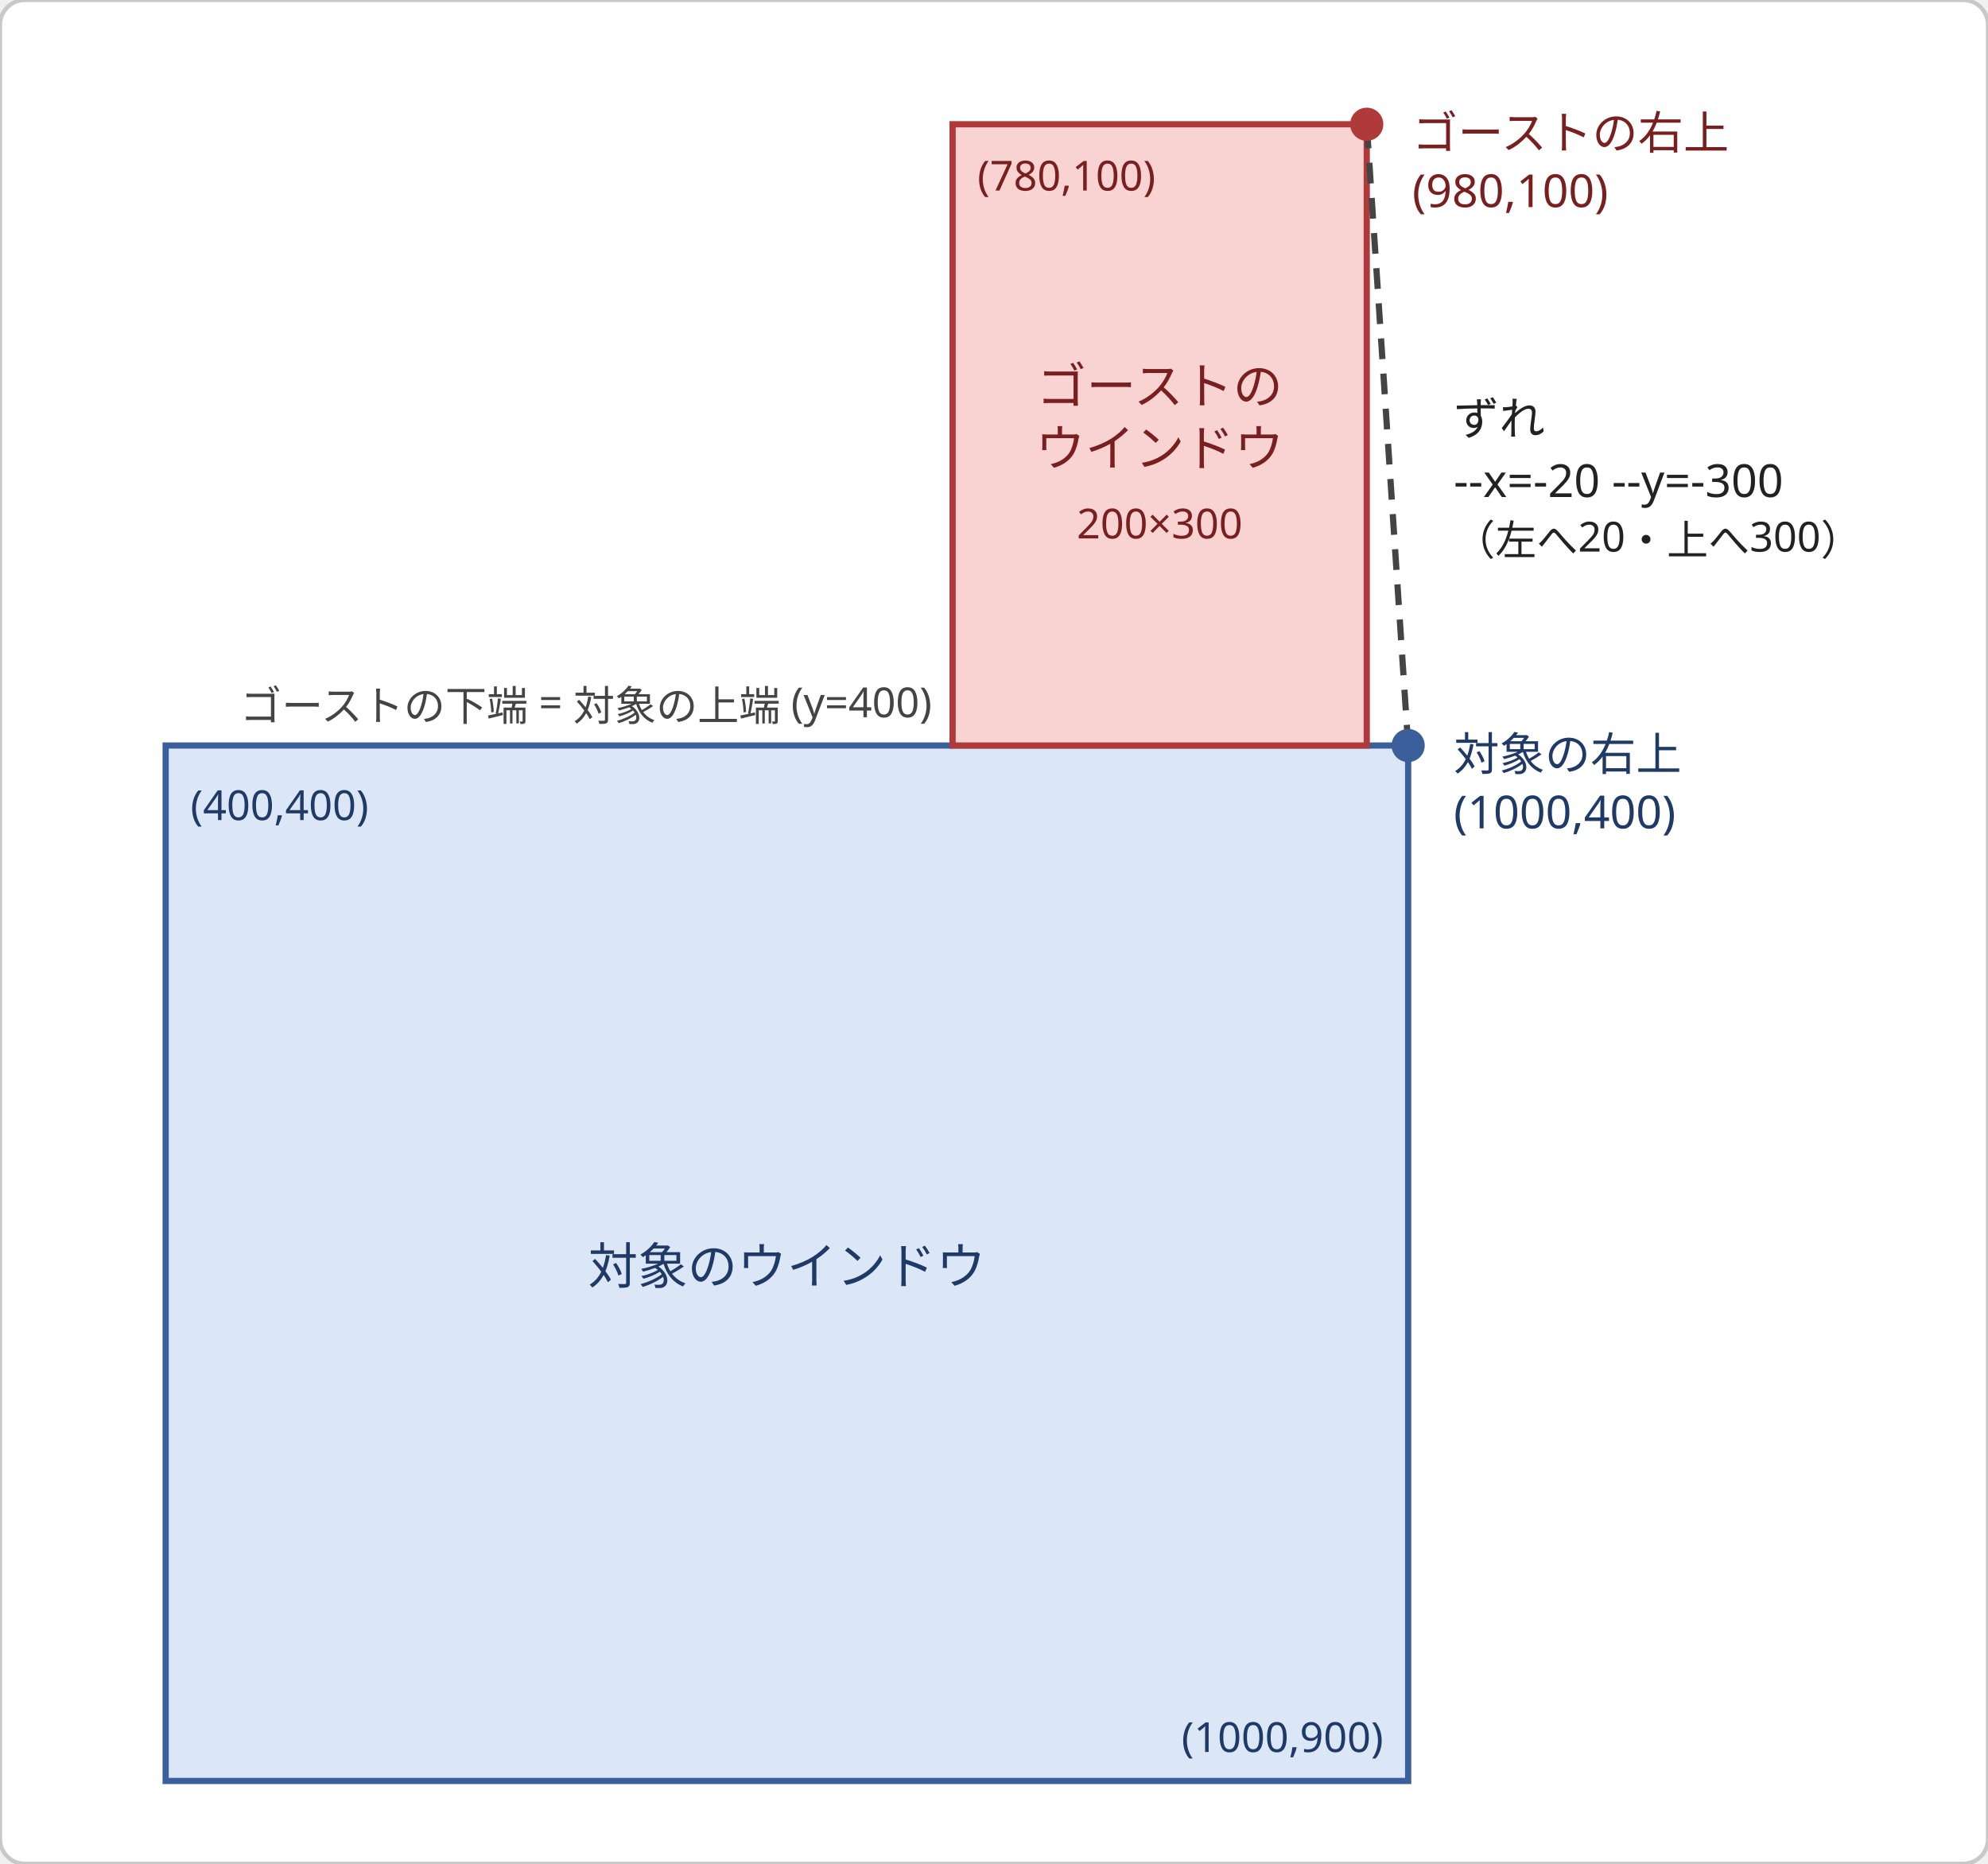
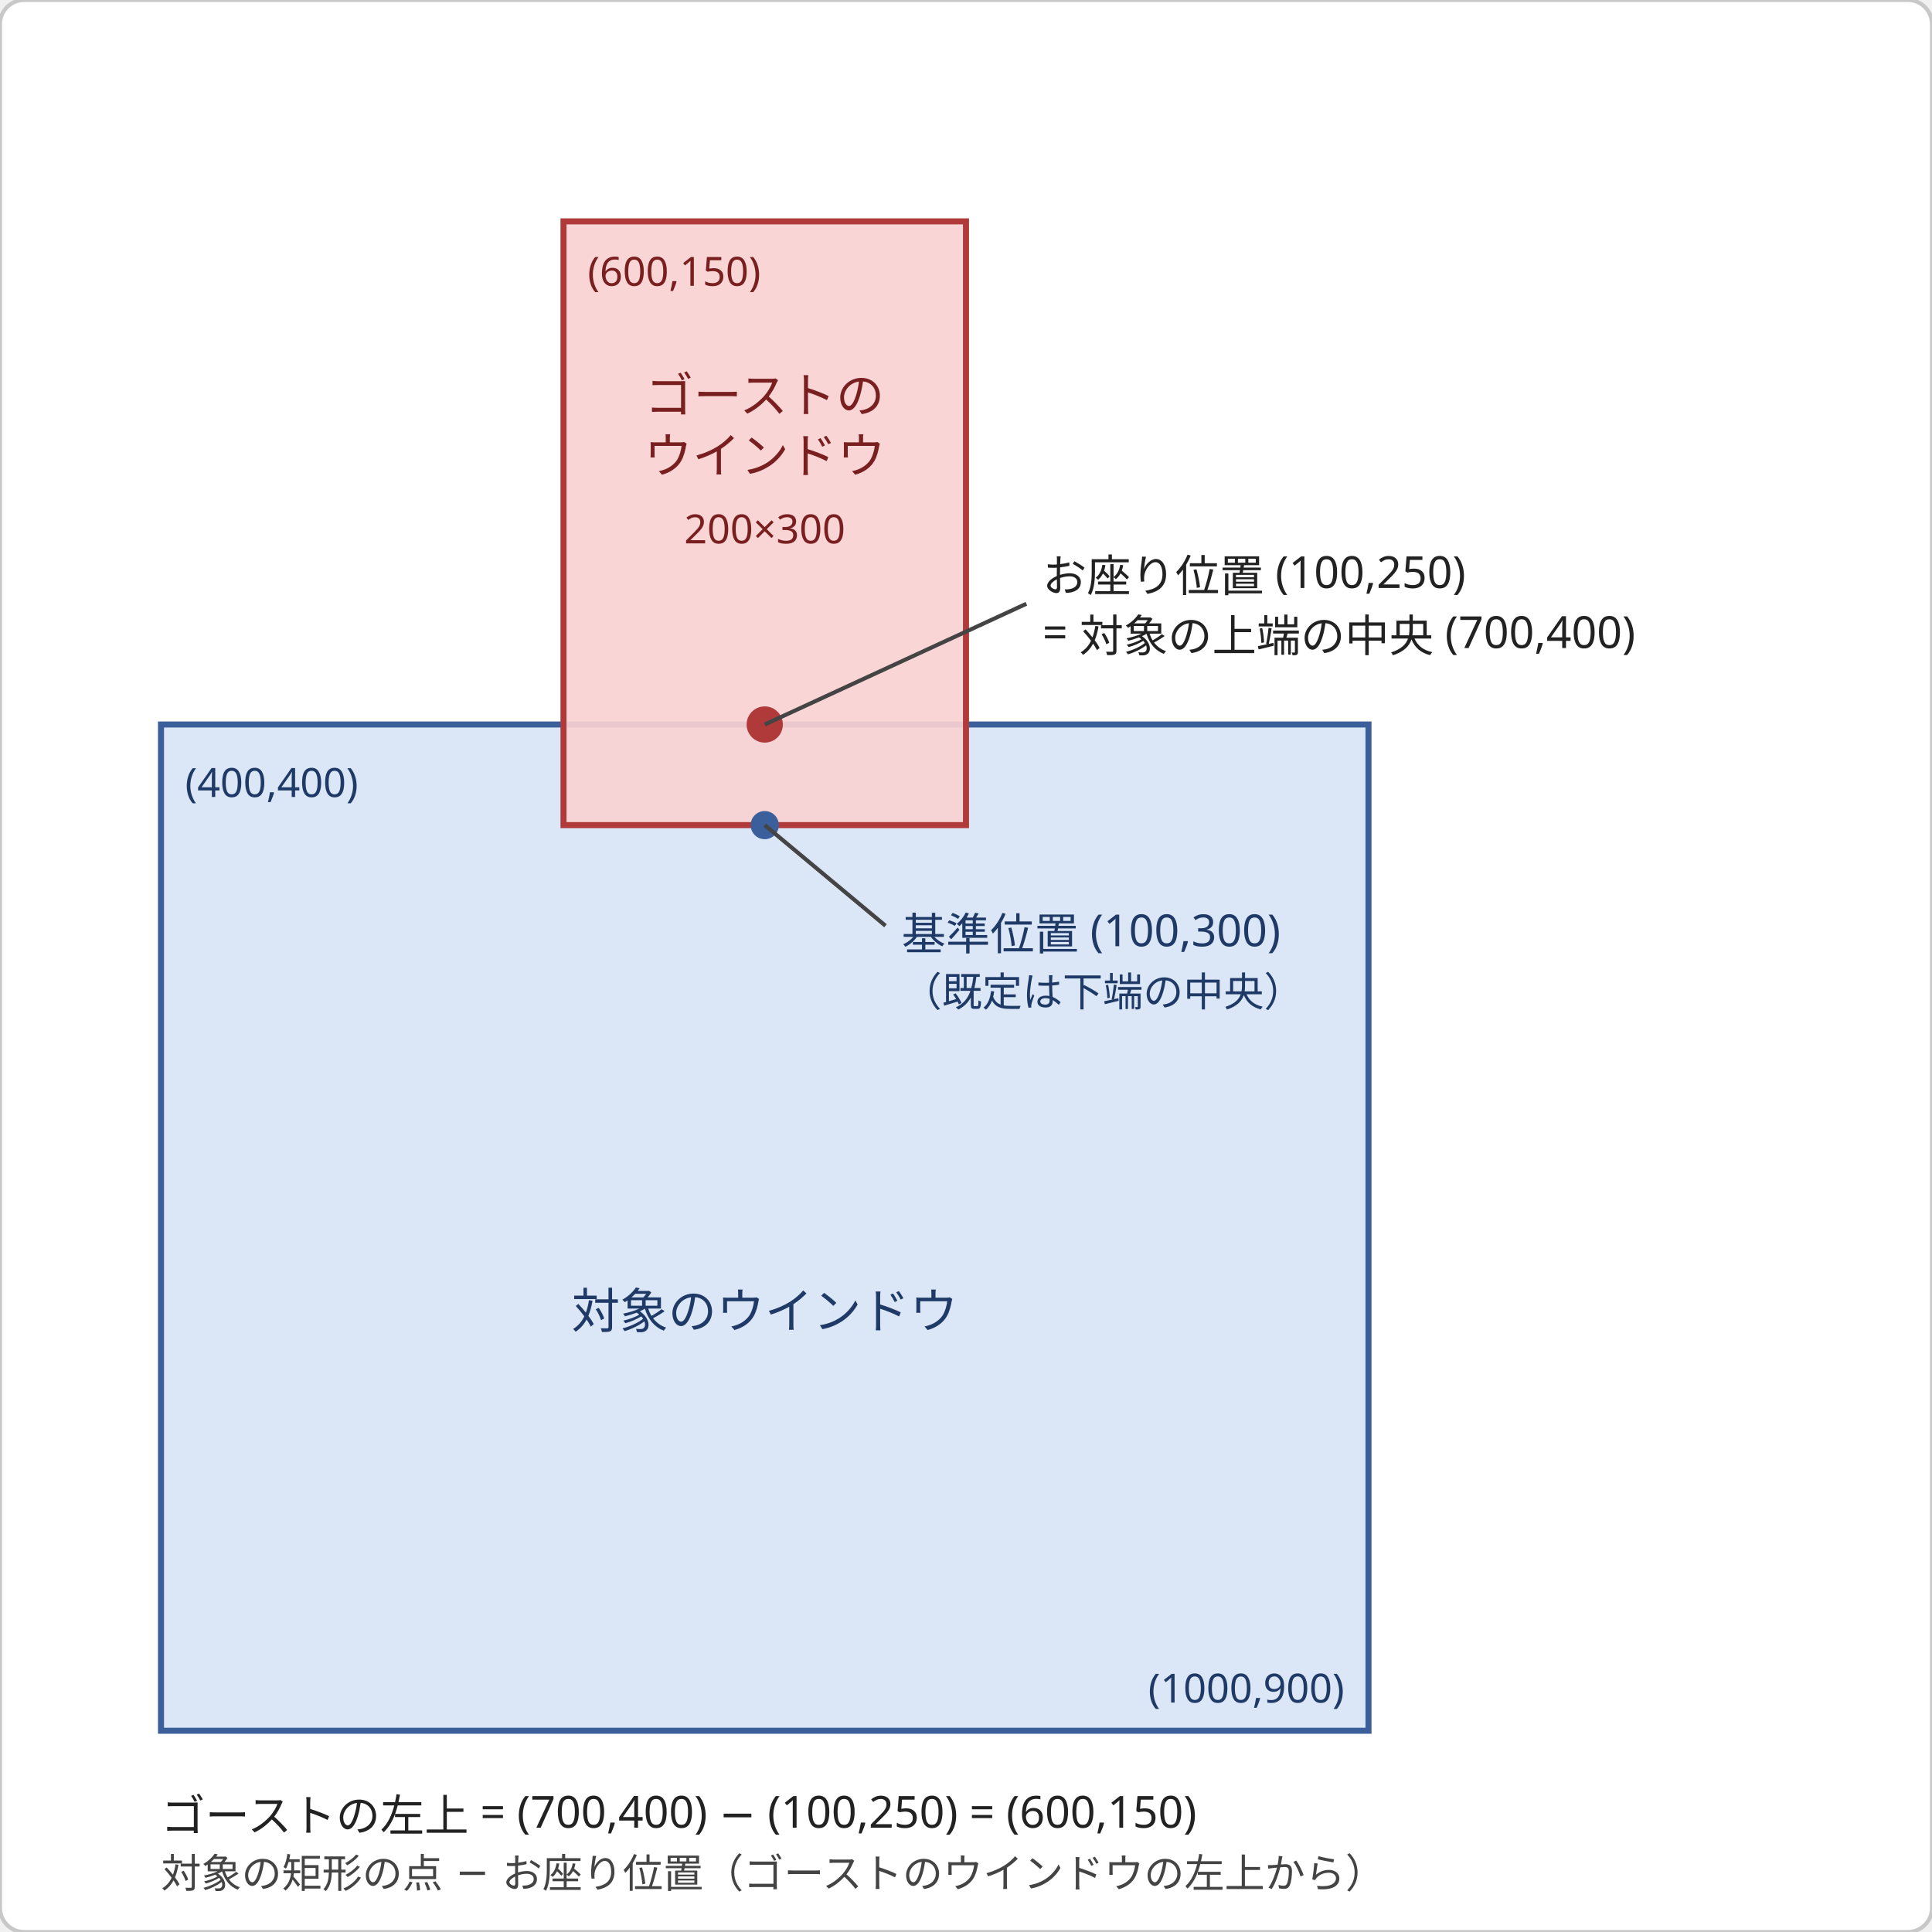
- <svg xmlns="http://www.w3.org/2000/svg" viewBox="320 40 960 900" width="640" height="600" font-family="Meiryo, 'Hiragino Sans', 'Noto Sans JP', sans-serif" font-size="24">
-   <rect x="320" y="40" width="960" height="900" rx="12" fill="#ffffff" stroke="#c8c8c8" stroke-width="2" />
+ <svg xmlns="http://www.w3.org/2000/svg" viewBox="320 40 960 960" width="640" height="640" font-family="Meiryo, 'Hiragino Sans', 'Noto Sans JP', sans-serif" font-size="24">
+   <rect x="320" y="40" width="960" height="960" rx="12" fill="#ffffff" stroke="#c8c8c8" stroke-width="2" />
  <rect x="400" y="400" width="600" height="500" fill="#dbe7f7" stroke="#3a5f9a" stroke-width="3" />
-   <text x="700" y="660" text-anchor="middle" fill="#1f3a66">対象のウインドウ</text>
+   <text x="700" y="700" text-anchor="middle" fill="#1f3a66">対象のウインドウ</text>
  <text x="412" y="436" fill="#1f3a66" font-size="20">(400,400)</text>
  <text x="988" y="886" text-anchor="end" fill="#1f3a66" font-size="20">(1000,900)</text>
-   <rect x="780" y="100" width="200" height="300" fill="#f9d2d2" stroke="#b03a3a" stroke-width="3" />
-   <text x="880" y="235" text-anchor="middle" fill="#7a1f1f">ゴーストの</text>
-   <text x="880" y="265" text-anchor="middle" fill="#7a1f1f">ウインドウ</text>
-   <text x="880" y="300" text-anchor="middle" fill="#7a1f1f" font-size="20">200×300</text>
-   <text x="792" y="132" fill="#7a1f1f" font-size="20">(780,100)</text>
-   <text x="770" y="388" text-anchor="end" fill="#444" font-size="20">ゴーストの下端 = 対象の上端 (y=400)</text>
-   <line x1="1000" y1="400" x2="980" y2="100" stroke="#444" stroke-width="3" stroke-dasharray="10 7" />
-   <circle cx="1000" cy="400" r="8" fill="#3a5f9a" />
-   <circle cx="980" cy="100" r="8" fill="#b03a3a" />
-   <text x="1022" y="412" fill="#1f3a66" font-size="22">対象の右上</text>
-   <text x="1022" y="440" fill="#1f3a66" font-size="22">(1000,400)</text>
-   <text x="1002" y="112" fill="#7a1f1f" font-size="22">ゴーストの右上</text>
-   <text x="1002" y="140" fill="#7a1f1f" font-size="22">(980,100)</text>
-   <text x="1022" y="250" fill="#222" font-size="22">ずれ</text>
-   <text x="1022" y="280" fill="#222" font-size="22">--x=-20 --y=-300</text>
-   <text x="1022" y="308" fill="#222" font-size="20">（左へ20・上へ300）</text>
+   <rect x="600" y="150" width="200" height="300" fill="#f9d2d2" fill-opacity="0.92" stroke="#b03a3a" stroke-width="3" />
+   <text x="700" y="245" text-anchor="middle" fill="#7a1f1f">ゴーストの</text>
+   <text x="700" y="275" text-anchor="middle" fill="#7a1f1f">ウインドウ</text>
+   <text x="700" y="310" text-anchor="middle" fill="#7a1f1f" font-size="20">200×300</text>
+   <text x="612" y="182" fill="#7a1f1f" font-size="20">(600,150)</text>
+   <circle cx="700" cy="400" r="9" fill="#b03a3a" />
+   <line x1="700" y1="400" x2="830" y2="340" stroke="#444" stroke-width="2" />
+   <text x="838" y="334" fill="#222" font-size="22">お座り位置 (100,250)</text>
+   <text x="838" y="362" fill="#222" font-size="22">= 対象の上端の中央 (700,400)</text>
+   <circle cx="700" cy="450" r="7" fill="#3a5f9a" />
+   <line x1="700" y1="450" x2="760" y2="500" stroke="#444" stroke-width="2" />
+   <text x="768" y="512" fill="#1f3a66" font-size="22">基準位置 (100,300)</text>
+   <text x="768" y="540" fill="#1f3a66" font-size="20">（既定は下端の中央）</text>
+   <text x="400" y="950" fill="#222" font-size="22">ゴーストの左上 = (700,400) − (100,250) = (600,150)</text>
+   <text x="400" y="978" fill="#444" font-size="20">対象の矩形の点 − お座り位置（ゴーストのウインドウの左上から）</text>
</svg>
